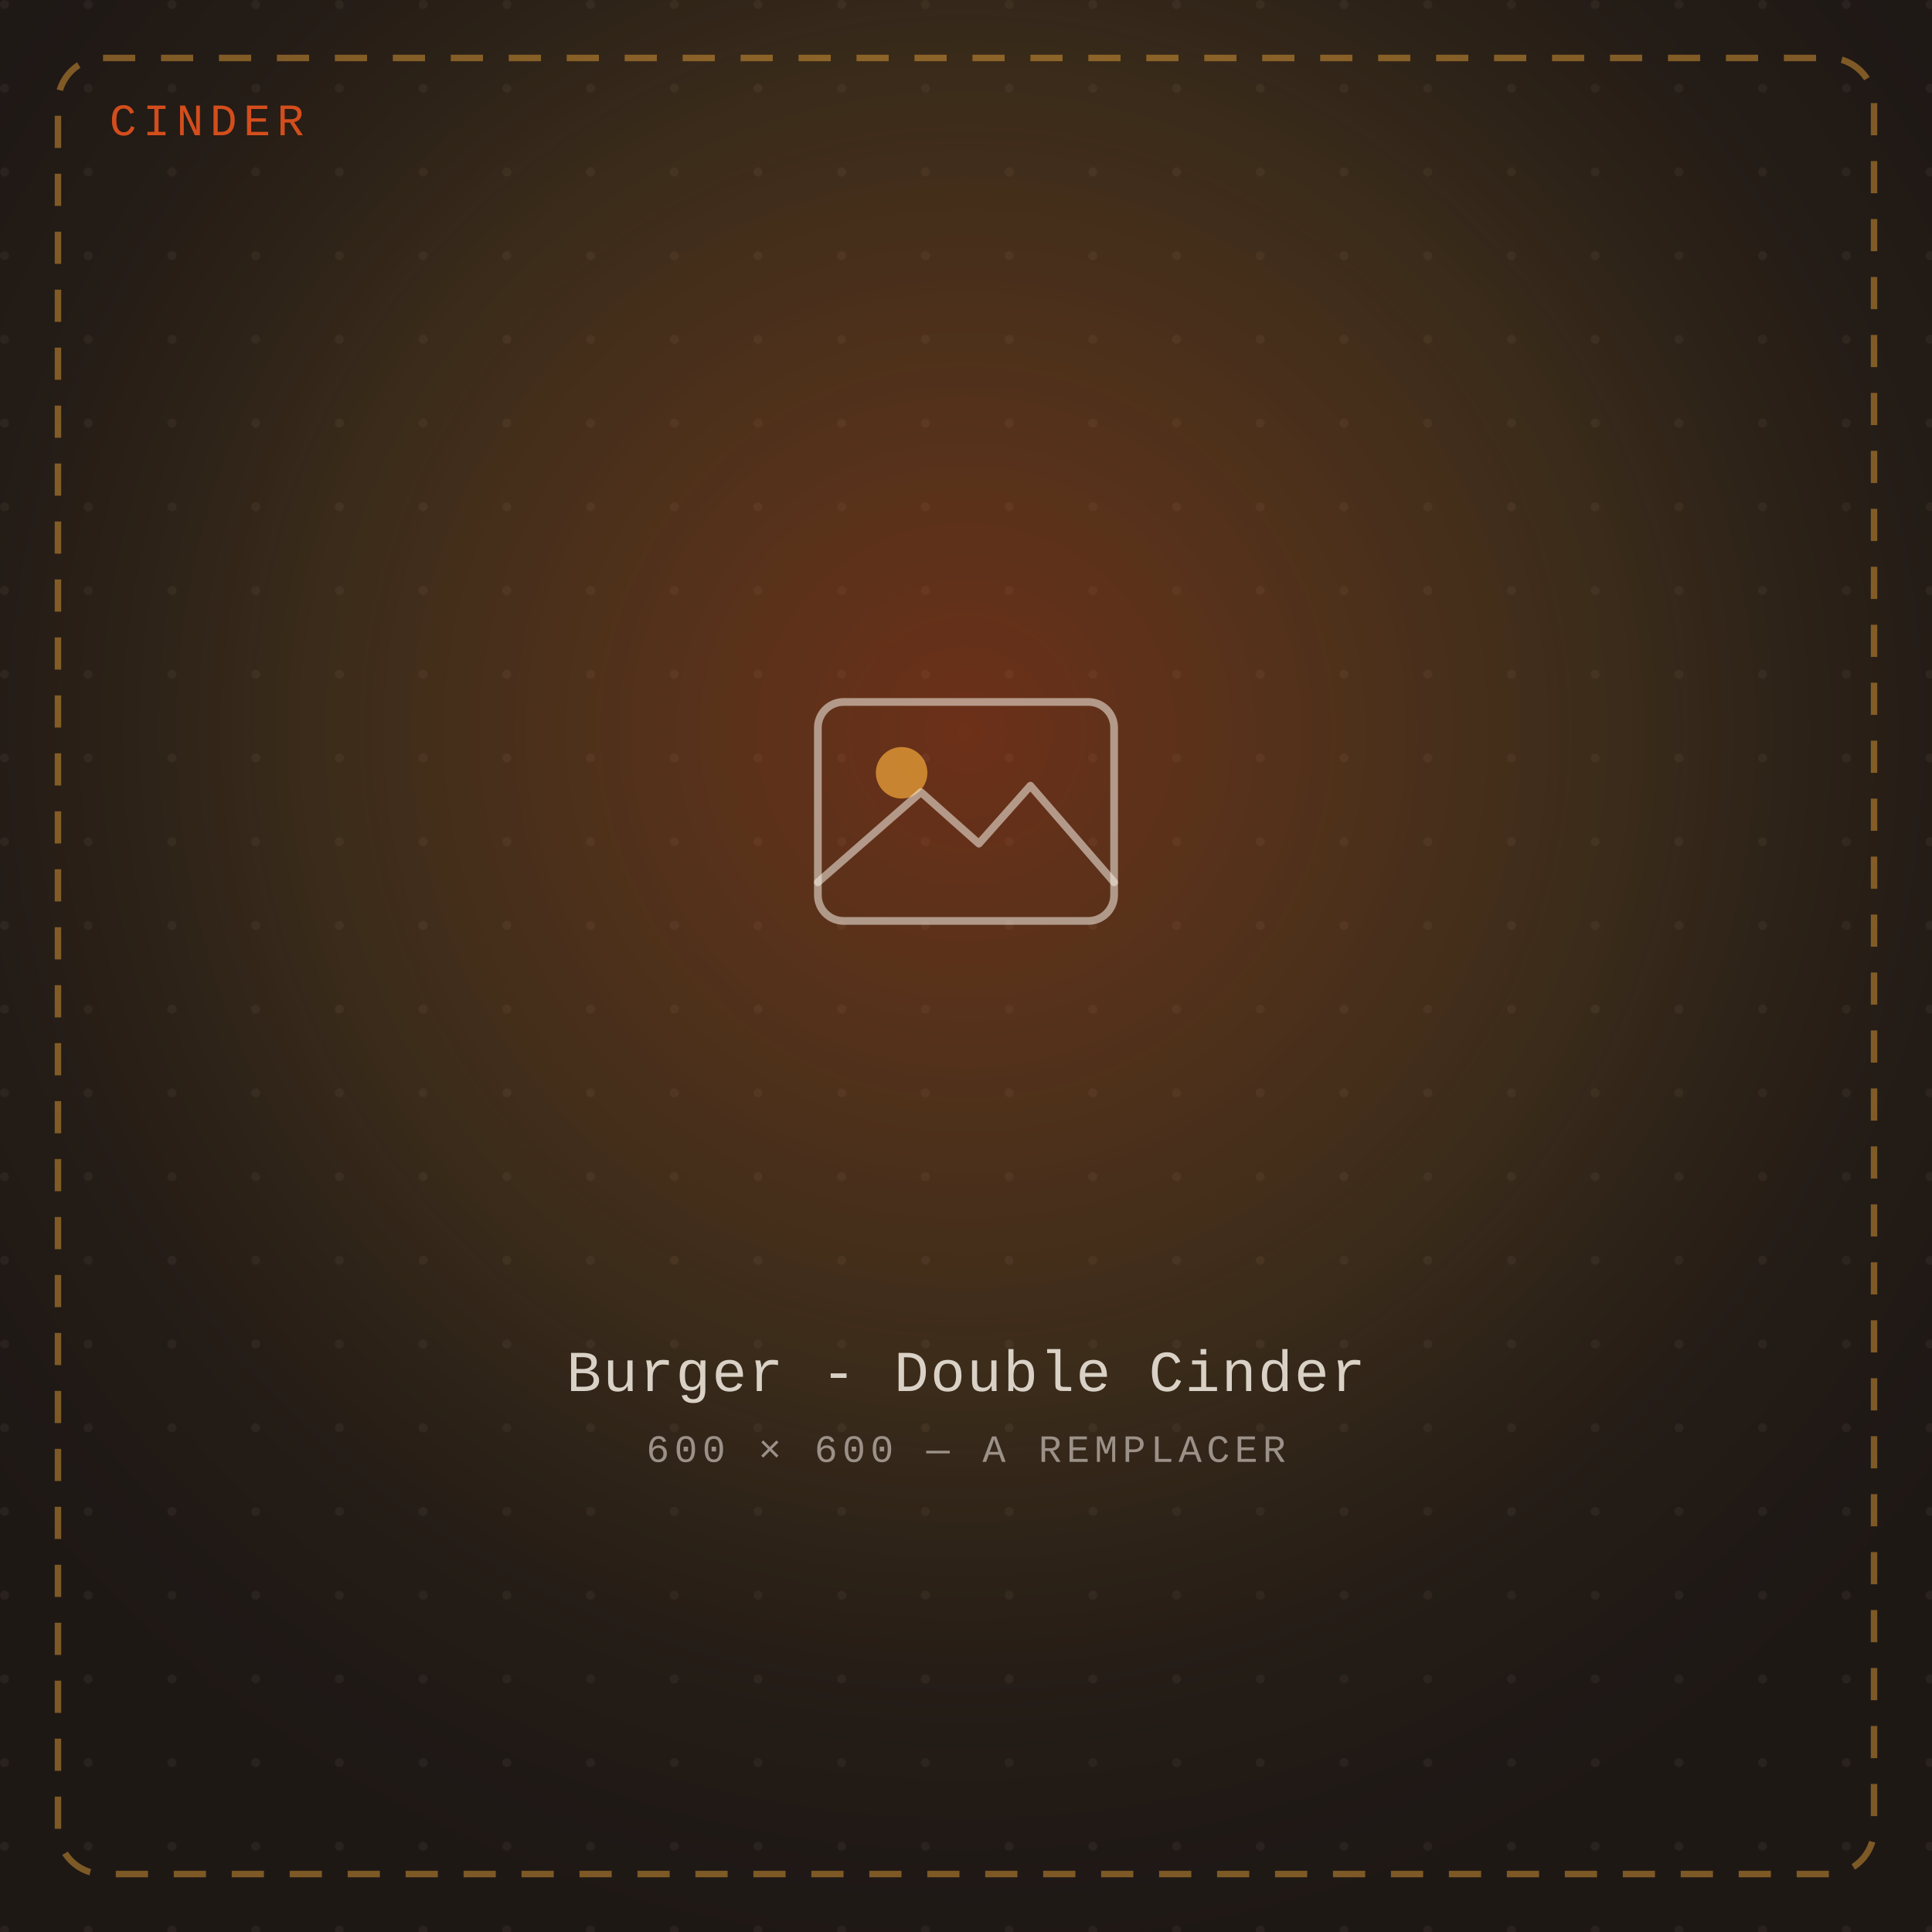
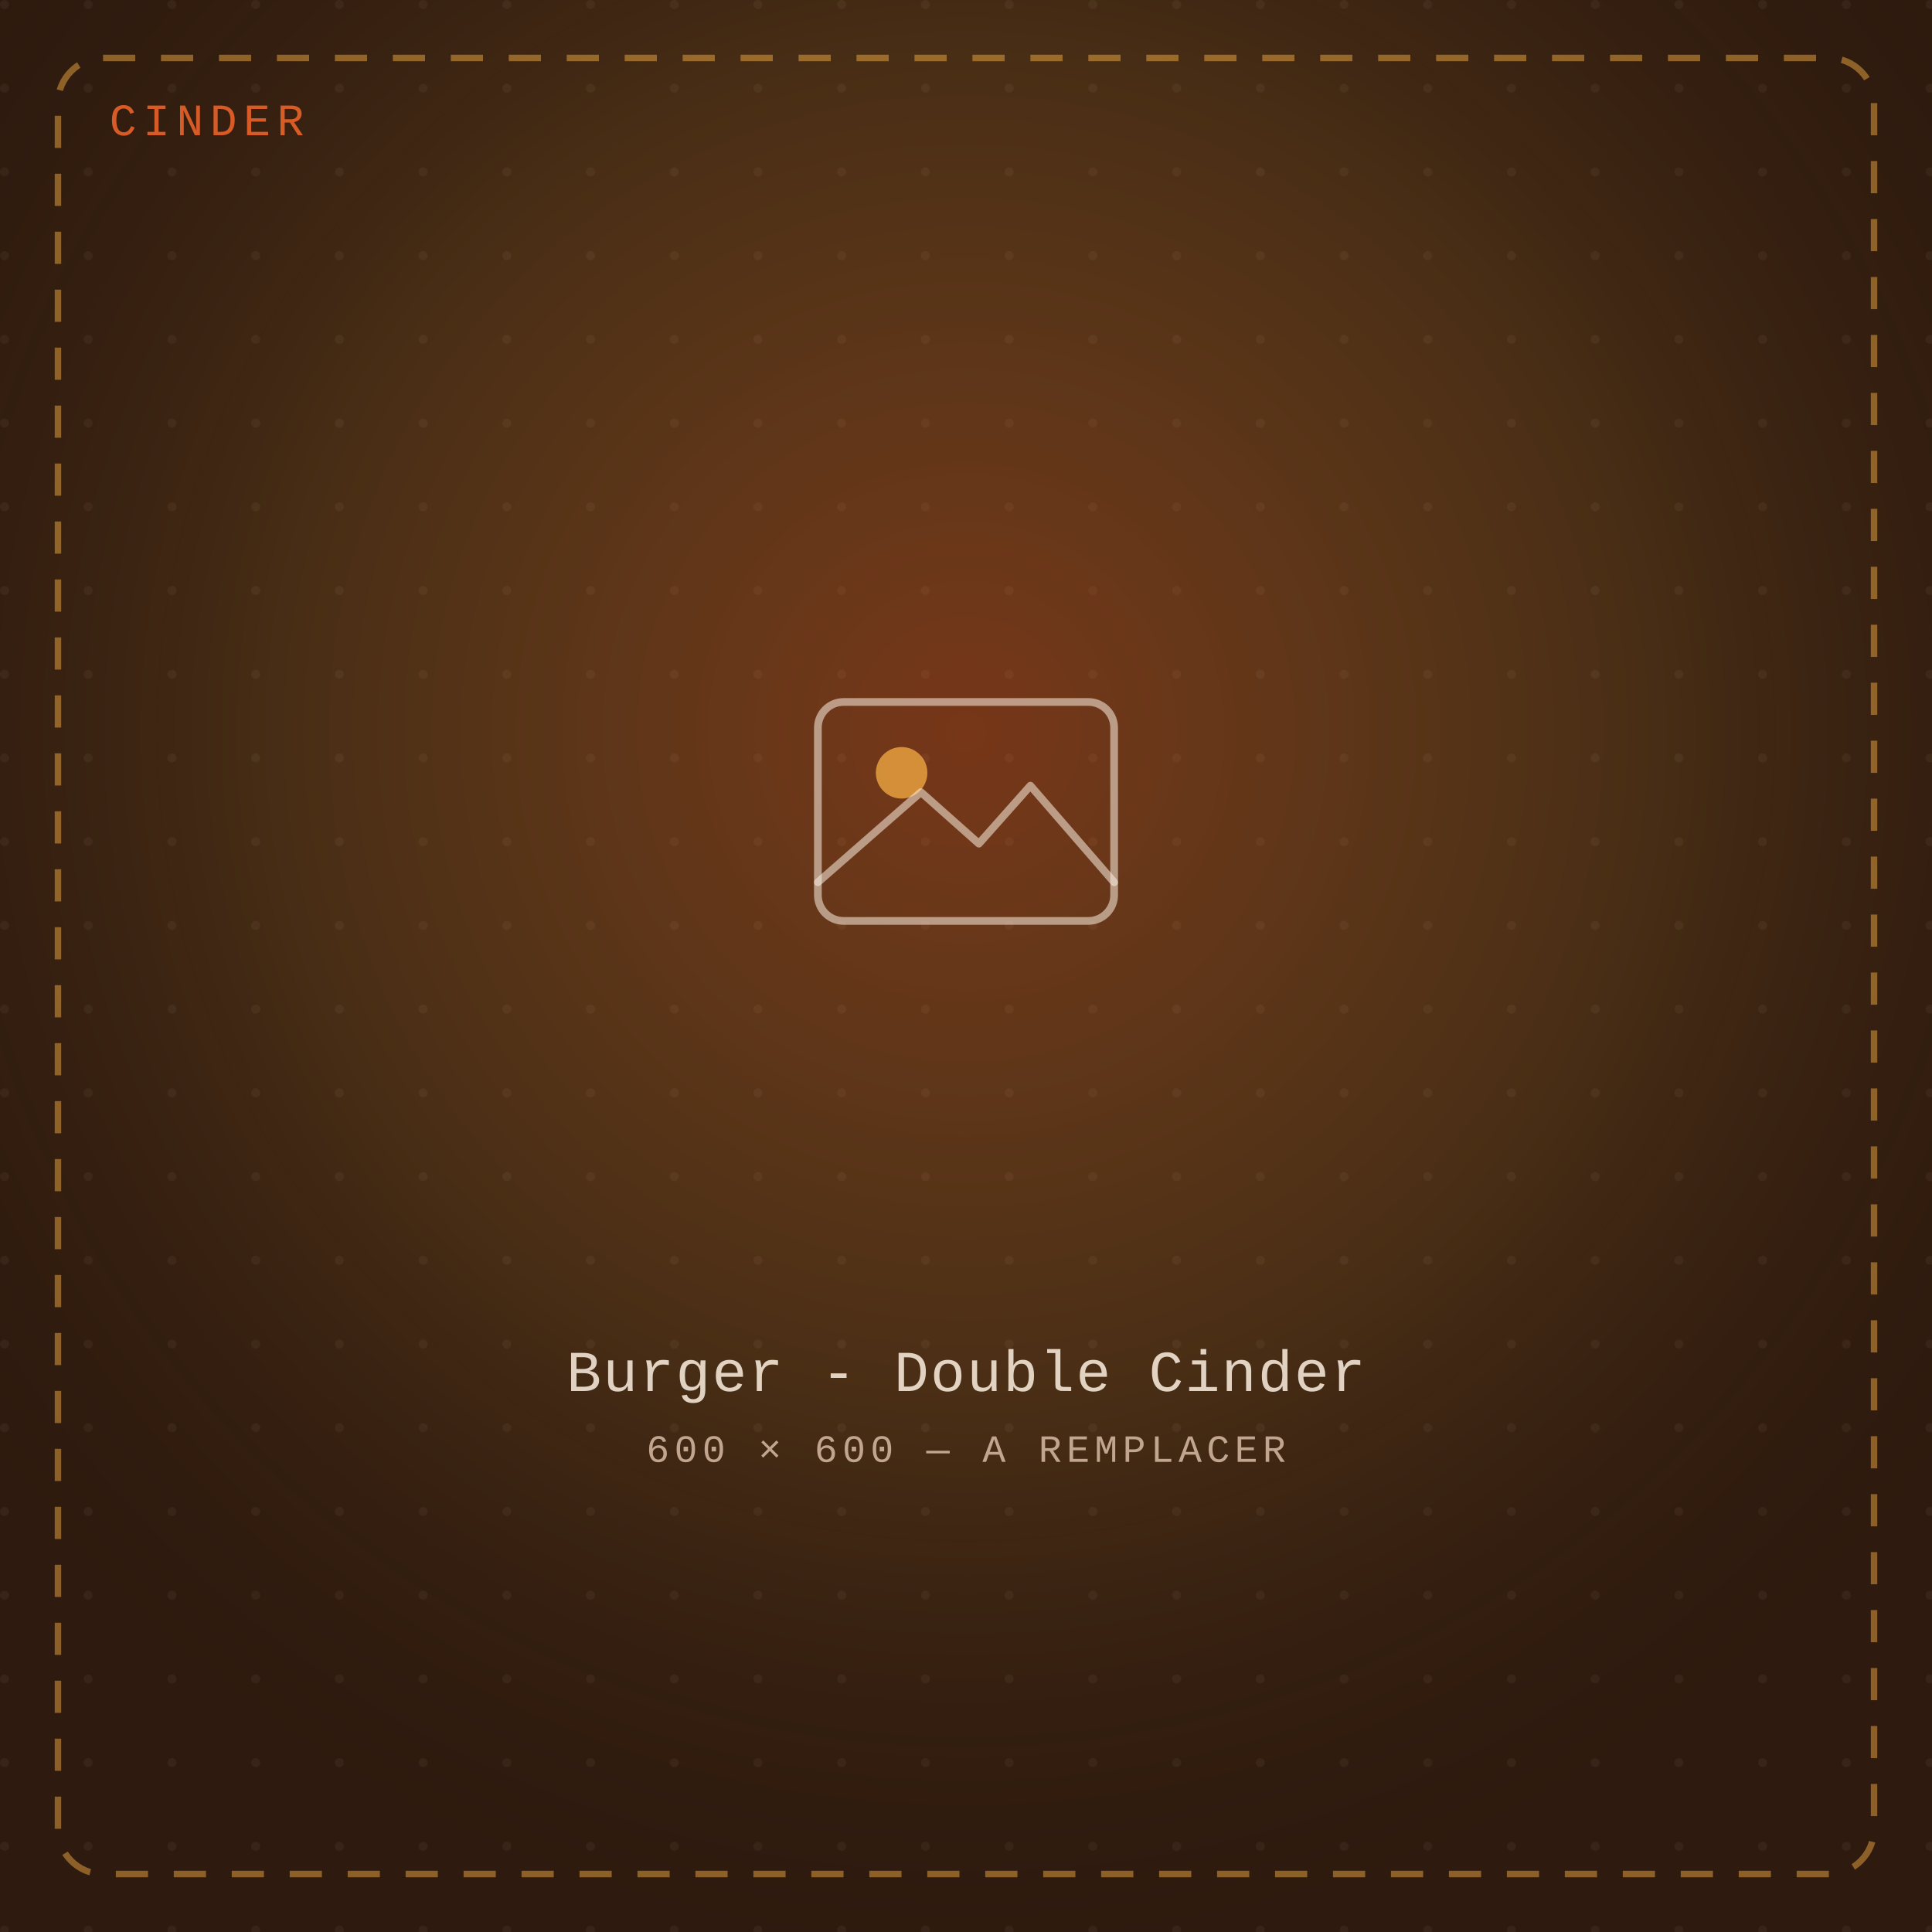
<svg xmlns="http://www.w3.org/2000/svg" width="600" height="600" viewBox="0 0 600 600" role="img" aria-label="Placeholder : Burger - Double Cinder">
  <defs>
    <radialGradient id="glow-menuburgerdouble" cx="50%" cy="38%" r="65%">
-       <stop offset="0%" stop-color="#ff5a1f" stop-opacity="0.35" />
-       <stop offset="55%" stop-color="#f2a93b" stop-opacity="0.12" />
-       <stop offset="100%" stop-color="#171310" stop-opacity="0" />
+       <stop offset="0%" stop-color="#ff6a2c" stop-opacity="0.35" />
+       <stop offset="55%" stop-color="#ffb648" stop-opacity="0.12" />
+       <stop offset="100%" stop-color="#241408" stop-opacity="0" />
    </radialGradient>
    <pattern id="dots-menuburgerdouble" width="26" height="26" patternUnits="userSpaceOnUse">
-       <circle cx="1.4" cy="1.4" r="1.4" fill="#f6efe4" fill-opacity="0.05" />
+       <circle cx="1.4" cy="1.4" r="1.4" fill="#fbeee0" fill-opacity="0.05" />
    </pattern>
  </defs>
-   <rect width="600" height="600" fill="#1e1815" />
+   <rect width="600" height="600" fill="#2e1a0e" />
  <rect width="600" height="600" fill="url(#dots-menuburgerdouble)" />
  <rect width="600" height="600" fill="url(#glow-menuburgerdouble)" />
-   <rect x="18" y="18" width="564" height="564" fill="none" stroke="#f2a93b" stroke-opacity="0.45" stroke-width="2" stroke-dasharray="10 8" rx="14" />
-   <g transform="translate(300, 252)" stroke="#f6efe4" stroke-opacity="0.55" stroke-width="2.4" fill="none" stroke-linecap="round" stroke-linejoin="round">
+   <rect x="18" y="18" width="564" height="564" fill="none" stroke="#ffb648" stroke-opacity="0.45" stroke-width="2" stroke-dasharray="10 8" rx="14" />
+   <g transform="translate(300, 252)" stroke="#fbeee0" stroke-opacity="0.55" stroke-width="2.4" fill="none" stroke-linecap="round" stroke-linejoin="round">
    <rect x="-46" y="-34" width="92" height="68" rx="8" />
-     <circle cx="-20" cy="-12" r="8" fill="#f2a93b" fill-opacity="0.7" stroke="none" />
+     <circle cx="-20" cy="-12" r="8" fill="#ffb648" fill-opacity="0.7" stroke="none" />
    <path d="M -46 22 L -14 -6 L 4 10 L 20 -8 L 46 22" />
  </g>
-   <text x="50%" y="432" text-anchor="middle" font-family="'JetBrains Mono', 'Courier New', monospace" font-size="18" fill="#f6efe4" fill-opacity="0.85" letter-spacing="0.5">Burger - Double Cinder</text>
-   <text x="50%" y="454" text-anchor="middle" font-family="'JetBrains Mono', 'Courier New', monospace" font-size="12" fill="#9b9188" letter-spacing="1.5">600 × 600 — A REMPLACER</text>
-   <text x="34" y="42" font-family="'JetBrains Mono', 'Courier New', monospace" font-size="14" fill="#ff5a1f" fill-opacity="0.8" letter-spacing="2">CINDER</text>
+   <text x="50%" y="432" text-anchor="middle" font-family="'JetBrains Mono', 'Courier New', monospace" font-size="18" fill="#fbeee0" fill-opacity="0.85" letter-spacing="0.5">Burger - Double Cinder</text>
+   <text x="50%" y="454" text-anchor="middle" font-family="'JetBrains Mono', 'Courier New', monospace" font-size="12" fill="#c2a58e" letter-spacing="1.5">600 × 600 — A REMPLACER</text>
+   <text x="34" y="42" font-family="'JetBrains Mono', 'Courier New', monospace" font-size="14" fill="#ff6a2c" fill-opacity="0.8" letter-spacing="2">CINDER</text>
</svg>
